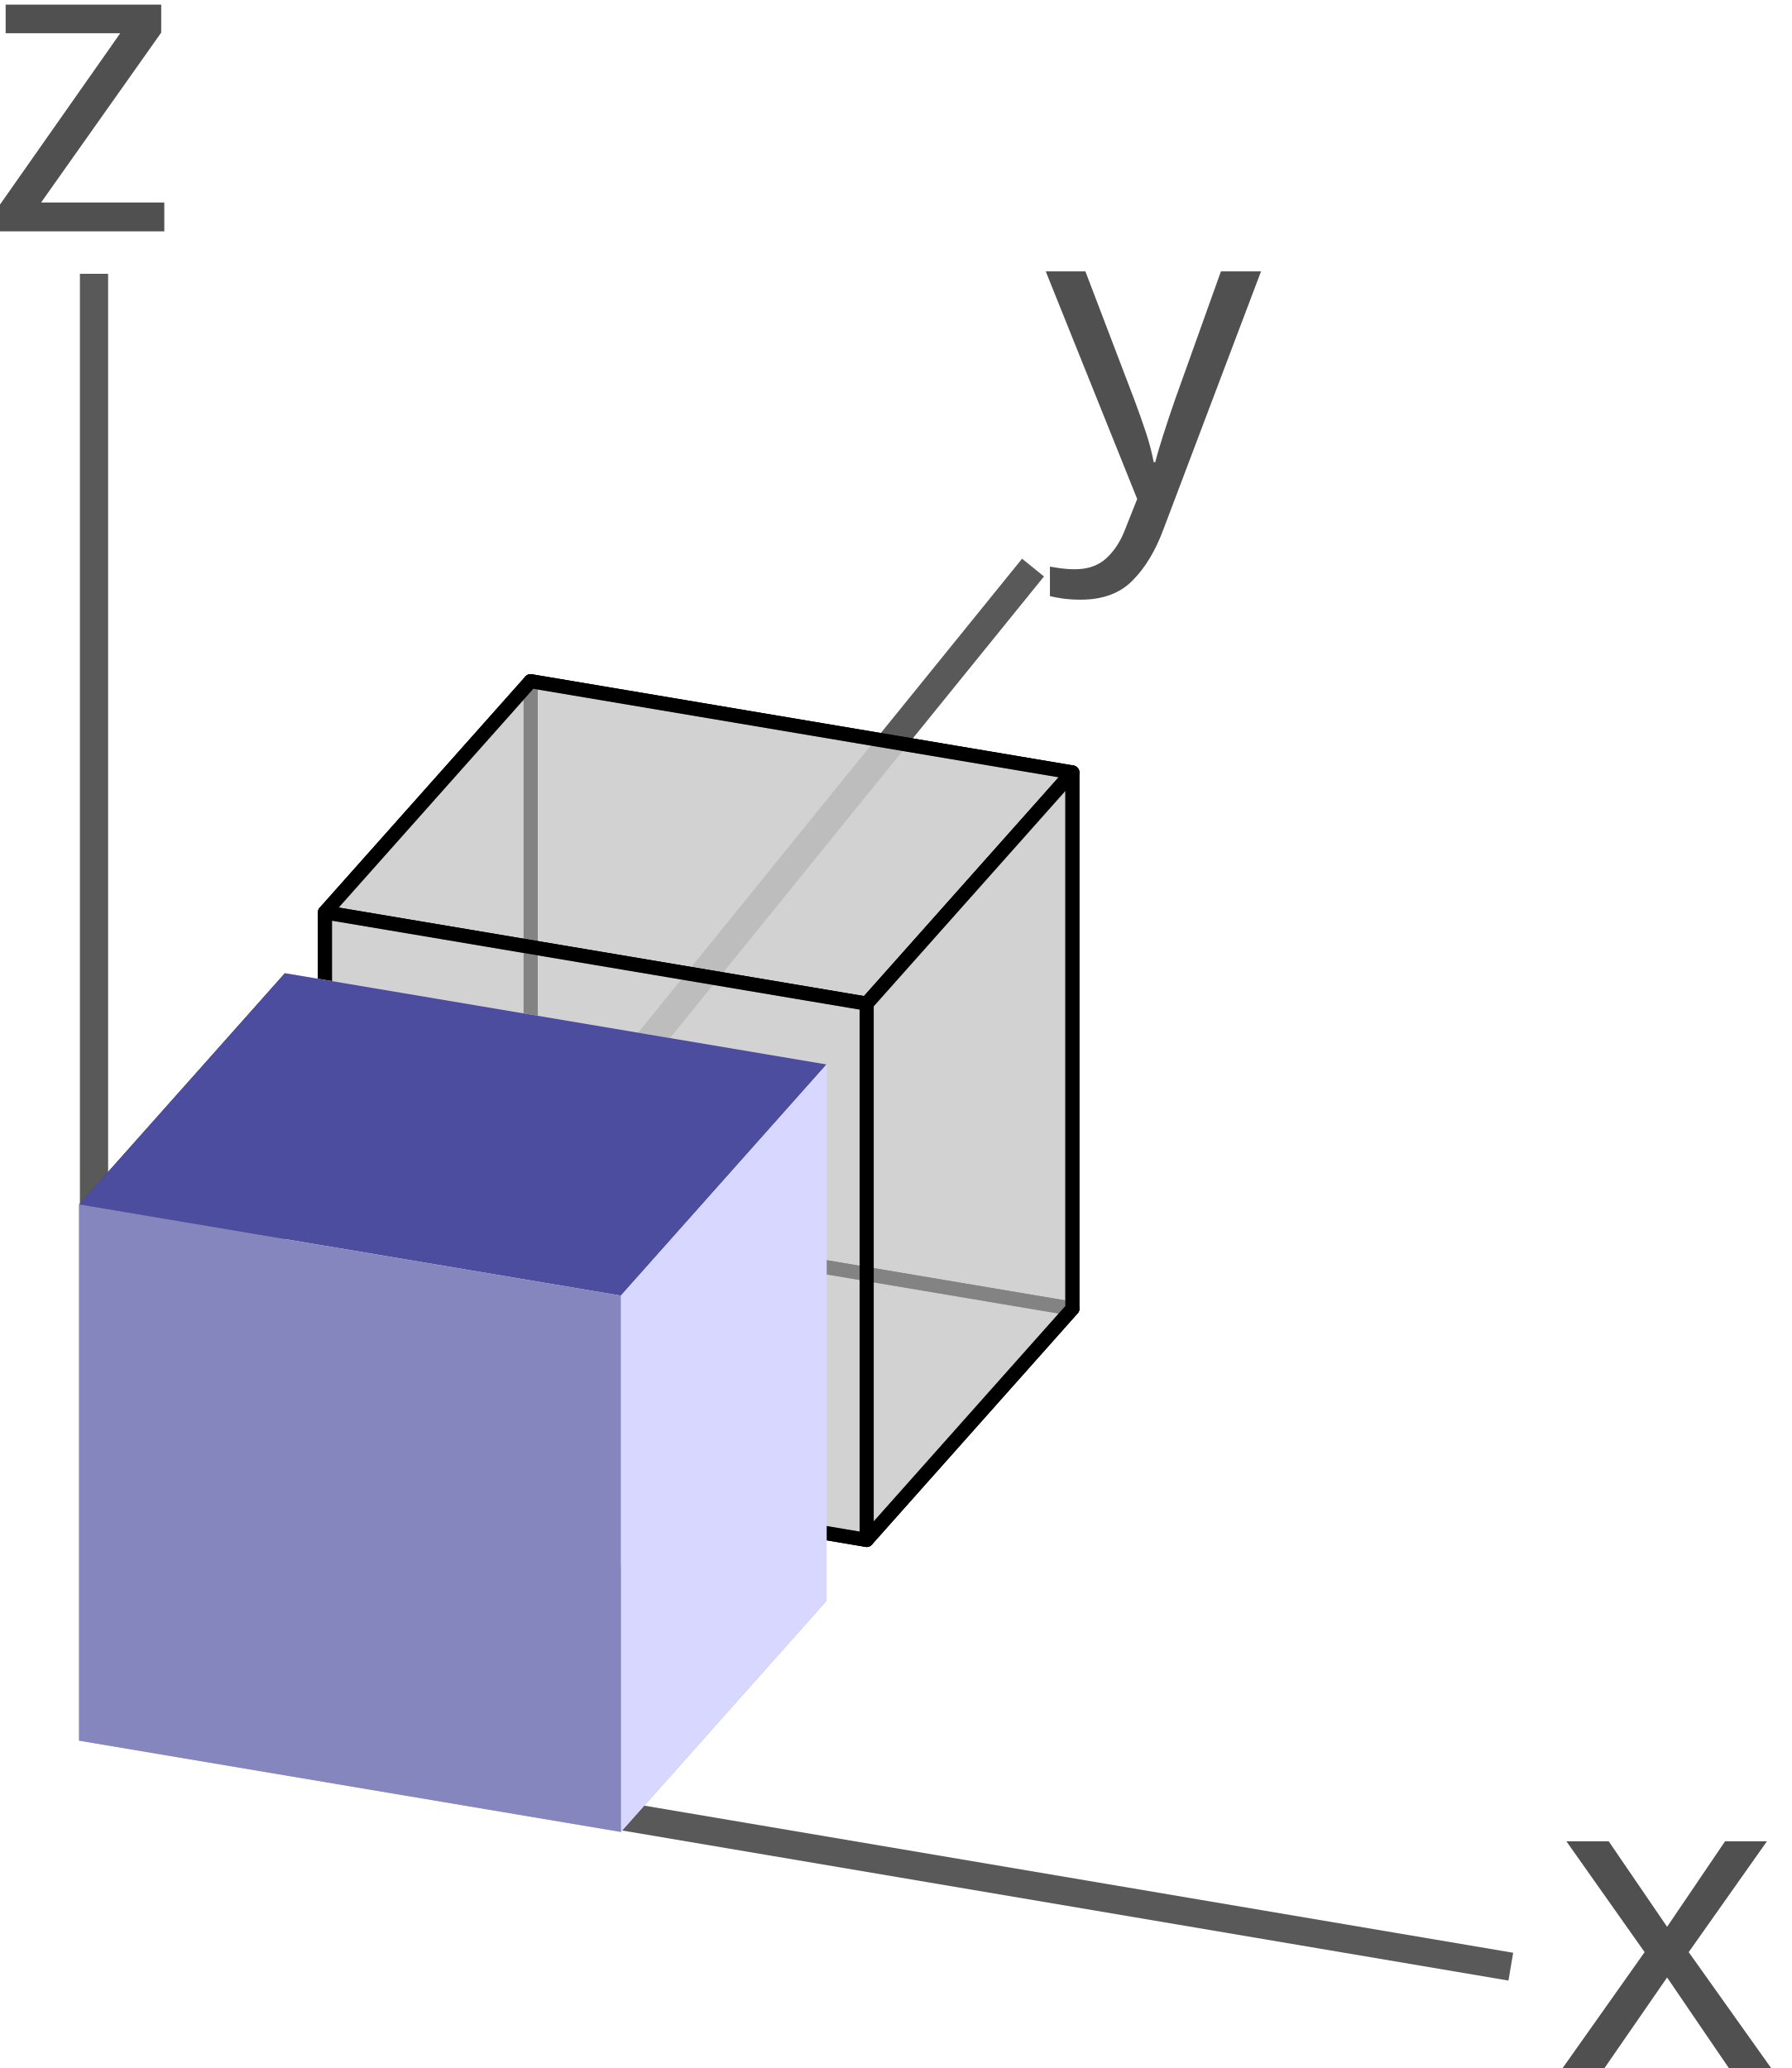
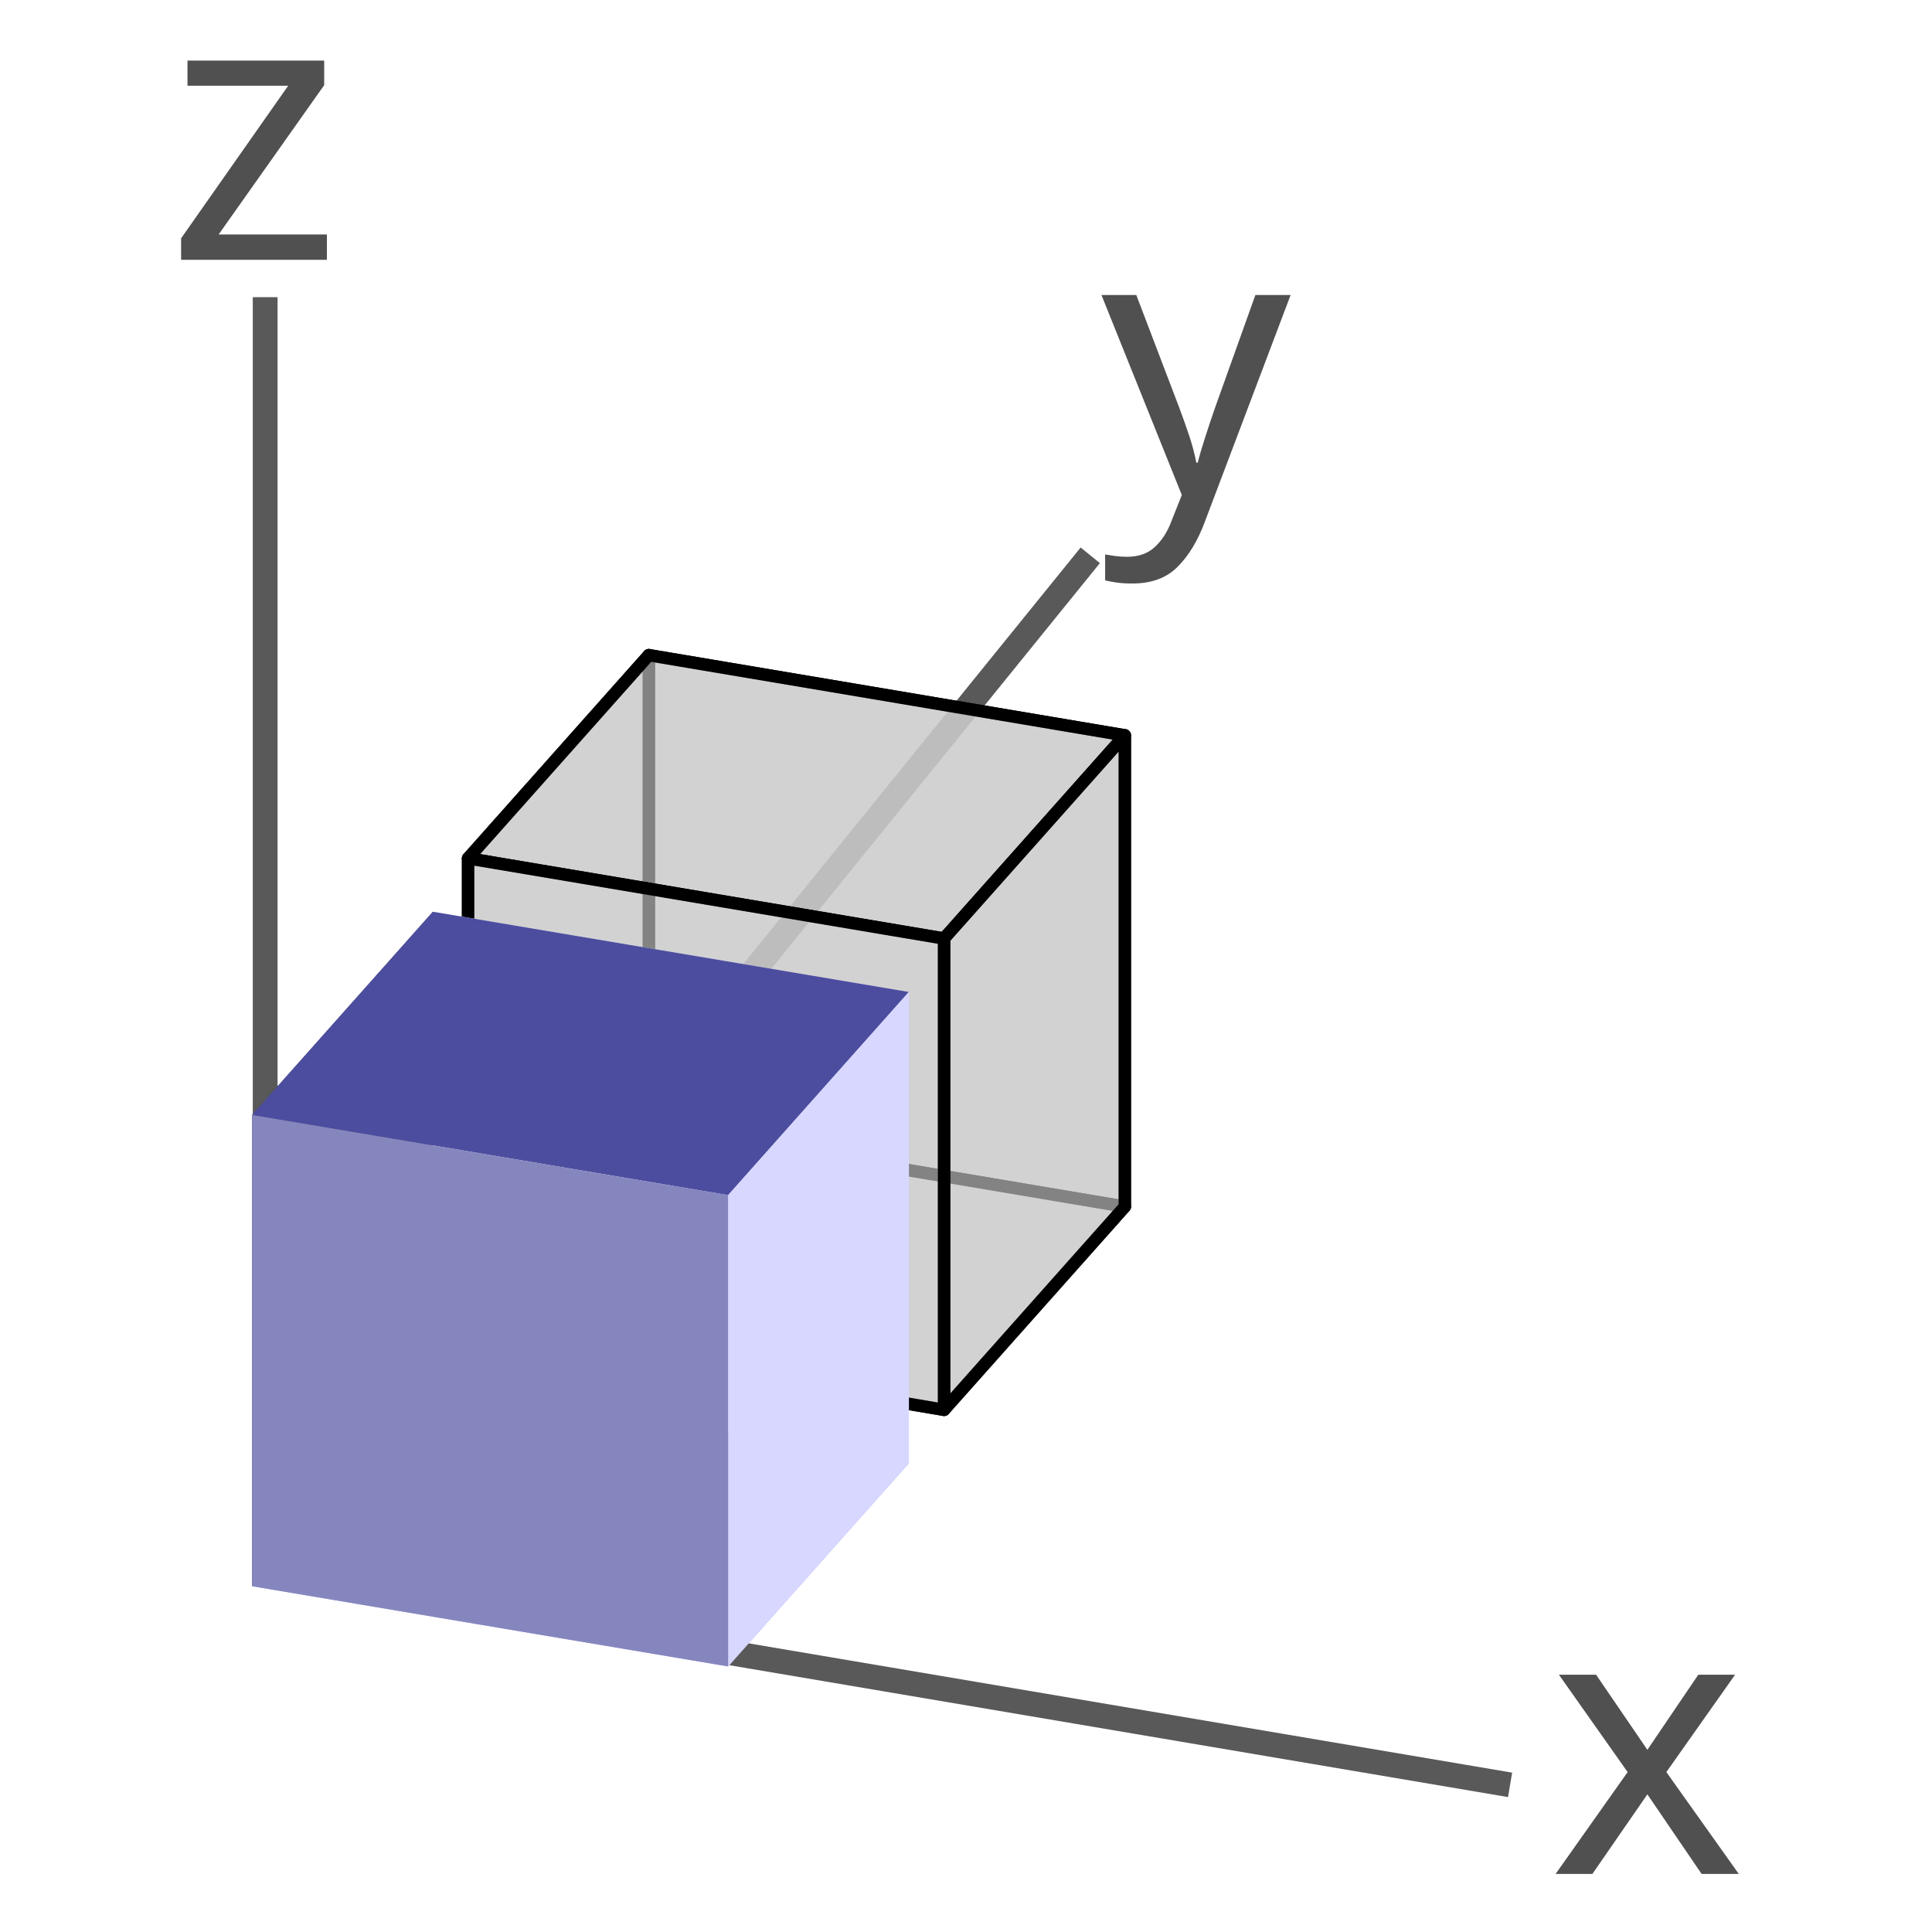
- <svg xmlns="http://www.w3.org/2000/svg" width="35.85mm" height="41.39mm" viewBox="0 0 127.027 146.658" id="svg2" version="1.1">
+ <svg xmlns="http://www.w3.org/2000/svg" width="44mm" height="44mm" viewBox="0 0 155.906 155.906" id="svg2" version="1.1">
  <defs id="defs4">
    <marker style="overflow:visible" id="marker15200" refX="0" refY="0" orient="auto">
-       <path transform="scale(-0.6,-0.6)" d="M 8.719,4.034 -2.207,0.016 8.719,-4.002 c -1.745,2.372 -1.735,5.617 -6e-7,8.035 z" style="fill:#595959;fill-opacity:1;fill-rule:evenodd;stroke:#595959;stroke-width:0.625;stroke-linejoin:round;stroke-opacity:1" id="path15202" />
+       <path transform="scale(-0.6)" d="M 8.719,4.034 -2.207,0.016 8.719,-4.002 c -1.745,2.372 -1.735,5.617 -6e-7,8.035 z" style="fill:#595959;fill-opacity:1;fill-rule:evenodd;stroke:#595959;stroke-width:0.625;stroke-linejoin:round;stroke-opacity:1" id="path15202" />
    </marker>
    <marker style="overflow:visible" id="marker15088" refX="0" refY="0" orient="auto">
-       <path transform="scale(-0.6,-0.6)" d="M 8.719,4.034 -2.207,0.016 8.719,-4.002 c -1.745,2.372 -1.735,5.617 -6e-7,8.035 z" style="fill:#595959;fill-opacity:1;fill-rule:evenodd;stroke:#595959;stroke-width:0.625;stroke-linejoin:round;stroke-opacity:1" id="path15090" />
+       <path transform="scale(-0.6)" d="M 8.719,4.034 -2.207,0.016 8.719,-4.002 c -1.745,2.372 -1.735,5.617 -6e-7,8.035 z" style="fill:#595959;fill-opacity:1;fill-rule:evenodd;stroke:#595959;stroke-width:0.625;stroke-linejoin:round;stroke-opacity:1" id="path15090" />
    </marker>
    <marker style="overflow:visible" id="marker14982" refX="0" refY="0" orient="auto">
-       <path transform="scale(-0.6,-0.6)" d="M 8.719,4.034 -2.207,0.016 8.719,-4.002 c -1.745,2.372 -1.735,5.617 -6e-7,8.035 z" style="fill:#595959;fill-opacity:1;fill-rule:evenodd;stroke:#595959;stroke-width:0.625;stroke-linejoin:round;stroke-opacity:1" id="path14984" />
+       <path transform="scale(-0.6)" d="M 8.719,4.034 -2.207,0.016 8.719,-4.002 c -1.745,2.372 -1.735,5.617 -6e-7,8.035 z" style="fill:#595959;fill-opacity:1;fill-rule:evenodd;stroke:#595959;stroke-width:0.625;stroke-linejoin:round;stroke-opacity:1" id="path14984" />
    </marker>
    <marker orient="auto" refY="0" refX="0" id="marker14634" style="overflow:visible">
-       <path id="path14636" style="fill:#595959;fill-opacity:1;fill-rule:evenodd;stroke:#595959;stroke-width:0.625;stroke-linejoin:round;stroke-opacity:1" d="M 8.719,4.034 -2.207,0.016 8.719,-4.002 c -1.745,2.372 -1.735,5.617 -6e-7,8.035 z" transform="scale(-0.6,-0.6)" />
+       <path id="path14636" style="fill:#595959;fill-opacity:1;fill-rule:evenodd;stroke:#595959;stroke-width:0.625;stroke-linejoin:round;stroke-opacity:1" d="M 8.719,4.034 -2.207,0.016 8.719,-4.002 c -1.745,2.372 -1.735,5.617 -6e-7,8.035 z" transform="scale(-0.6)" />
    </marker>
    <marker style="overflow:visible" id="marker14558" refX="0" refY="0" orient="auto">
-       <path transform="scale(0.6,0.6)" d="M 8.719,4.034 -2.207,0.016 8.719,-4.002 c -1.745,2.372 -1.735,5.617 -6e-7,8.035 z" style="fill:#595959;fill-opacity:1;fill-rule:evenodd;stroke:#595959;stroke-width:0.625;stroke-linejoin:round;stroke-opacity:1" id="path14560" />
+       <path transform="scale(0.6)" d="M 8.719,4.034 -2.207,0.016 8.719,-4.002 c -1.745,2.372 -1.735,5.617 -6e-7,8.035 z" style="fill:#595959;fill-opacity:1;fill-rule:evenodd;stroke:#595959;stroke-width:0.625;stroke-linejoin:round;stroke-opacity:1" id="path14560" />
    </marker>
    <marker orient="auto" refY="0" refX="0" id="Arrow2Mend" style="overflow:visible">
-       <path id="path4172" style="fill-rule:evenodd;stroke-width:0.625;stroke-linejoin:round" d="M 8.719,4.034 -2.207,0.016 8.719,-4.002 c -1.745,2.372 -1.735,5.617 -6e-7,8.035 z" transform="scale(-0.6,-0.6)" />
+       <path id="path4172" style="fill-rule:evenodd;stroke-width:0.625;stroke-linejoin:round" d="M 8.719,4.034 -2.207,0.016 8.719,-4.002 c -1.745,2.372 -1.735,5.617 -6e-7,8.035 z" transform="scale(-0.6)" />
    </marker>
    <marker orient="auto" refY="0" refX="0" id="Arrow1Send" style="overflow:visible">
-       <path id="path4160" d="M 0,0 5,-5 -12.5,0 5,5 0,0 Z" style="fill:#000000;fill-opacity:1;fill-rule:evenodd;stroke:#000000;stroke-width:1pt;stroke-opacity:1" transform="matrix(-0.2,0,0,-0.2,-1.2,0)" />
+       <path id="path4160" d="M 0,0 5,-5 -12.5,0 5,5 Z" style="fill:#000000;fill-opacity:1;fill-rule:evenodd;stroke:#000000;stroke-width:1pt;stroke-opacity:1" transform="matrix(-0.2,0,0,-0.2,-1.2,0)" />
    </marker>
    <marker orient="auto" refY="0" refX="0" id="Arrow1Mend" style="overflow:visible">
-       <path id="path4154" d="M 0,0 5,-5 -12.5,0 5,5 0,0 Z" style="fill:#000000;fill-opacity:1;fill-rule:evenodd;stroke:#000000;stroke-width:1pt;stroke-opacity:1" transform="matrix(-0.4,0,0,-0.4,-4,0)" />
+       <path id="path4154" d="M 0,0 5,-5 -12.5,0 5,5 Z" style="fill:#000000;fill-opacity:1;fill-rule:evenodd;stroke:#000000;stroke-width:1pt;stroke-opacity:1" transform="matrix(-0.4,0,0,-0.4,-4,0)" />
    </marker>
  </defs>
-   <g id="layer1" transform="translate(-401.9054,-400.6175)">
-     <path style="fill:none;fill-rule:evenodd;stroke:#595959;stroke-width:2;stroke-linecap:butt;stroke-linejoin:miter;stroke-miterlimit:4;stroke-dasharray:none;stroke-opacity:1" d="m 408.571,523.076 66.582,-82.207" id="path14094" />
-     <path id="path14092" style="fill:none;fill-rule:evenodd;stroke:#595959;stroke-width:2;stroke-linecap:butt;stroke-linejoin:miter;stroke-miterlimit:4;stroke-dasharray:none;stroke-opacity:1" d="m 408.571,420.036 0,103.04 100.461,17.013" />
-     <text xml:space="preserve" style="color:#000000;font-style:normal;font-variant:normal;font-weight:normal;font-stretch:normal;font-size:15px;line-height:125%;font-family:Stafford;-inkscape-font-specification:Stafford;text-align:start;writing-mode:lr-tb;text-anchor:start;display:inline;overflow:visible;visibility:visible;opacity:1;fill:#505050;fill-opacity:1;fill-rule:nonzero;stroke:none;stroke-width:2;stroke-linecap:butt;stroke-linejoin:miter;stroke-miterlimit:4;stroke-dasharray:none;stroke-dashoffset:0;stroke-opacity:1;marker:none;marker-start:none;marker-mid:none;marker-end:none;enable-background:accumulate" x="512.16" y="547.276" id="text14096">
-       <tspan id="tspan14098" x="512.16" y="547.276" style="font-style:normal;font-variant:normal;font-weight:normal;font-stretch:normal;font-size:30px;font-family:sans-serif;-inkscape-font-specification:sans-serif">x</tspan>
+   <g id="layer1" transform="translate(-401.9054,-391.37)">
+     <path style="fill:none;fill-rule:evenodd;stroke:#595959;stroke-width:2;stroke-linecap:butt;stroke-linejoin:miter;stroke-miterlimit:4;stroke-dasharray:none;stroke-opacity:1" d="m 423.304,518.389 66.582,-82.207" id="path14094" />
+     <path id="path14092" style="fill:none;fill-rule:evenodd;stroke:#595959;stroke-width:2;stroke-linecap:butt;stroke-linejoin:miter;stroke-miterlimit:4;stroke-dasharray:none;stroke-opacity:1" d="M 423.304,415.349 V 518.389 L 523.764,535.402" />
+     <text xml:space="preserve" style="color:#000000;font-style:normal;font-variant:normal;font-weight:normal;font-stretch:normal;line-height:0%;font-family:Stafford;-inkscape-font-specification:Stafford;text-align:start;writing-mode:lr-tb;text-anchor:start;display:inline;overflow:visible;visibility:visible;opacity:1;fill:#505050;fill-opacity:1;fill-rule:nonzero;stroke:none;stroke-width:2;stroke-linecap:butt;stroke-linejoin:miter;stroke-miterlimit:4;stroke-dasharray:none;stroke-dashoffset:0;stroke-opacity:1;marker:none;marker-start:none;marker-mid:none;marker-end:none;enable-background:accumulate" x="526.892" y="542.588" id="text14096">
+       <tspan id="tspan14098" x="526.892" y="542.588" style="font-style:normal;font-variant:normal;font-weight:normal;font-stretch:normal;font-size:30px;line-height:1.25;font-family:sans-serif;-inkscape-font-specification:sans-serif">x</tspan>
    </text>
-     <text id="text14100" y="435.94" x="476.025" style="color:#000000;font-style:normal;font-variant:normal;font-weight:normal;font-stretch:normal;font-size:15px;line-height:125%;font-family:Stafford;-inkscape-font-specification:Stafford;text-align:start;writing-mode:lr-tb;text-anchor:start;display:inline;overflow:visible;visibility:visible;opacity:1;fill:#505050;fill-opacity:1;fill-rule:nonzero;stroke:none;stroke-width:2;stroke-linecap:butt;stroke-linejoin:miter;stroke-miterlimit:4;stroke-dasharray:none;stroke-dashoffset:0;stroke-opacity:1;marker:none;marker-start:none;marker-mid:none;marker-end:none;enable-background:accumulate" xml:space="preserve">
-       <tspan style="font-style:normal;font-variant:normal;font-weight:normal;font-stretch:normal;font-size:30px;font-family:sans-serif;-inkscape-font-specification:sans-serif" y="435.94" x="476.025" id="tspan14102">y</tspan>
+     <text id="text14100" y="431.253" x="490.757" style="color:#000000;font-style:normal;font-variant:normal;font-weight:normal;font-stretch:normal;line-height:0%;font-family:Stafford;-inkscape-font-specification:Stafford;text-align:start;writing-mode:lr-tb;text-anchor:start;display:inline;overflow:visible;visibility:visible;opacity:1;fill:#505050;fill-opacity:1;fill-rule:nonzero;stroke:none;stroke-width:2;stroke-linecap:butt;stroke-linejoin:miter;stroke-miterlimit:4;stroke-dasharray:none;stroke-dashoffset:0;stroke-opacity:1;marker:none;marker-start:none;marker-mid:none;marker-end:none;enable-background:accumulate" xml:space="preserve">
+       <tspan style="font-style:normal;font-variant:normal;font-weight:normal;font-stretch:normal;font-size:30px;line-height:1.25;font-family:sans-serif;-inkscape-font-specification:sans-serif" y="431.253" x="490.757" id="tspan14102">y</tspan>
    </text>
-     <text id="text14104" y="417.024" x="400.616" style="color:#000000;font-style:normal;font-variant:normal;font-weight:normal;font-stretch:normal;font-size:15px;line-height:125%;font-family:Stafford;-inkscape-font-specification:Stafford;text-align:start;writing-mode:lr-tb;text-anchor:start;display:inline;overflow:visible;visibility:visible;opacity:1;fill:#505050;fill-opacity:1;fill-rule:nonzero;stroke:none;stroke-width:2;stroke-linecap:butt;stroke-linejoin:miter;stroke-miterlimit:4;stroke-dasharray:none;stroke-dashoffset:0;stroke-opacity:1;marker:none;marker-start:none;marker-mid:none;marker-end:none;enable-background:accumulate" xml:space="preserve">
-       <tspan style="font-style:normal;font-variant:normal;font-weight:normal;font-stretch:normal;font-size:30px;font-family:sans-serif;-inkscape-font-specification:sans-serif" y="417.024" x="400.616" id="tspan14106">z</tspan>
+     <text id="text14104" y="412.336" x="415.348" style="color:#000000;font-style:normal;font-variant:normal;font-weight:normal;font-stretch:normal;line-height:0%;font-family:Stafford;-inkscape-font-specification:Stafford;text-align:start;writing-mode:lr-tb;text-anchor:start;display:inline;overflow:visible;visibility:visible;opacity:1;fill:#505050;fill-opacity:1;fill-rule:nonzero;stroke:none;stroke-width:2;stroke-linecap:butt;stroke-linejoin:miter;stroke-miterlimit:4;stroke-dasharray:none;stroke-dashoffset:0;stroke-opacity:1;marker:none;marker-start:none;marker-mid:none;marker-end:none;enable-background:accumulate" xml:space="preserve">
+       <tspan style="font-style:normal;font-variant:normal;font-weight:normal;font-stretch:normal;font-size:30px;line-height:1.25;font-family:sans-serif;-inkscape-font-specification:sans-serif" y="412.336" x="415.348" id="tspan14106">z</tspan>
    </text>
-     <g id="g14108" style="color:#000000;display:inline;overflow:visible;visibility:visible;opacity:1;fill:#cccccc;fill-opacity:0.642;fill-rule:nonzero;stroke:#000000;stroke-width:2;stroke-linecap:butt;stroke-linejoin:miter;stroke-miterlimit:4;stroke-dasharray:none;stroke-dashoffset:0;stroke-opacity:1;marker:none;marker-start:none;marker-mid:none;marker-end:none;enable-background:accumulate">
-       <path d="m 439.532,448.925 38.41,6.472 0,38.033 -38.41,-6.472 z" style="fill:#cccccc;fill-opacity:0.642;fill-rule:evenodd;stroke:#000000;stroke-width:1px;stroke-linecap:butt;stroke-linejoin:round;stroke-opacity:1" id="path4314" />
-       <path d="m 424.946,465.321 0,38.033 14.586,-16.396 0,-38.033 z" style="fill:#cccccc;fill-opacity:0.642;fill-rule:evenodd;stroke:#000000;stroke-width:1px;stroke-linecap:butt;stroke-linejoin:round;stroke-opacity:1" id="path4316" />
+     <g id="g14108" style="color:#000000;display:inline;overflow:visible;visibility:visible;opacity:1;fill:#cccccc;fill-opacity:0.642;fill-rule:nonzero;stroke:#000000;stroke-width:2;stroke-linecap:butt;stroke-linejoin:miter;stroke-miterlimit:4;stroke-dasharray:none;stroke-dashoffset:0;stroke-opacity:1;marker:none;marker-start:none;marker-mid:none;marker-end:none;enable-background:accumulate" transform="translate(14.73214,-4.6875)">
+       <path d="m 439.532,448.925 38.41,6.472 v 38.033 l -38.41,-6.472 z" style="fill:#cccccc;fill-opacity:0.642;fill-rule:evenodd;stroke:#000000;stroke-width:1px;stroke-linecap:butt;stroke-linejoin:round;stroke-opacity:1" id="path4314" />
+       <path d="m 424.946,465.321 v 38.033 l 14.586,-16.396 v -38.033 z" style="fill:#cccccc;fill-opacity:0.642;fill-rule:evenodd;stroke:#000000;stroke-width:1px;stroke-linecap:butt;stroke-linejoin:round;stroke-opacity:1" id="path4316" />
      <path d="m 424.946,503.354 38.41,6.472 14.586,-16.396 -38.41,-6.472 z" style="fill:#cccccc;fill-opacity:0.642;fill-rule:evenodd;stroke:#000000;stroke-width:1px;stroke-linecap:butt;stroke-linejoin:round;stroke-opacity:1" id="path4318" />
      <path d="m 424.946,465.321 38.41,6.472 14.586,-16.396 -38.41,-6.472 z" style="fill:#cccccc;fill-opacity:0.642;fill-rule:evenodd;stroke:#000000;stroke-width:1px;stroke-linecap:butt;stroke-linejoin:round;stroke-opacity:1" id="path4320" />
-       <path d="m 463.356,471.793 0,38.033 14.586,-16.396 0,-38.033 z" style="fill:#cccccc;fill-opacity:0.642;fill-rule:evenodd;stroke:#000000;stroke-width:1px;stroke-linecap:butt;stroke-linejoin:round;stroke-opacity:1" id="path4322" />
-       <path d="m 424.946,465.321 38.41,6.472 0,38.033 -38.41,-6.472 z" style="fill:#cccccc;fill-opacity:0.642;fill-rule:evenodd;stroke:#000000;stroke-width:1px;stroke-linecap:butt;stroke-linejoin:round;stroke-opacity:1" id="path4324" />
+       <path d="m 463.356,471.793 v 38.033 l 14.586,-16.396 v -38.033 z" style="fill:#cccccc;fill-opacity:0.642;fill-rule:evenodd;stroke:#000000;stroke-width:1px;stroke-linecap:butt;stroke-linejoin:round;stroke-opacity:1" id="path4322" />
+       <path d="m 424.946,465.321 38.41,6.472 v 38.033 l -38.41,-6.472 z" style="fill:#cccccc;fill-opacity:0.642;fill-rule:evenodd;stroke:#000000;stroke-width:1px;stroke-linecap:butt;stroke-linejoin:round;stroke-opacity:1" id="path4324" />
    </g>
-     <g id="g14122" style="color:#000000;display:inline;overflow:visible;visibility:visible;opacity:1;fill:#505050;fill-opacity:1;fill-rule:nonzero;stroke:none;stroke-width:2;stroke-linecap:butt;stroke-linejoin:miter;stroke-miterlimit:4;stroke-dasharray:none;stroke-dashoffset:0;stroke-opacity:1;marker:none;marker-start:none;marker-mid:none;marker-end:none;enable-background:accumulate">
-       <path d="m 422.107,469.633 38.41,6.472 0,38.033 -38.41,-6.472 z" style="fill:#e9e9ff;fill-rule:evenodd;stroke:none;stroke-width:1px;stroke-linecap:butt;stroke-linejoin:round;stroke-opacity:1" id="path4300" />
-       <path d="m 407.52,486.029 0,38.033 14.586,-16.396 0,-38.033 z" style="fill:#353564;fill-rule:evenodd;stroke:none;stroke-width:1px;stroke-linecap:butt;stroke-linejoin:round;stroke-opacity:1" id="path4302" />
+     <g id="g14122" style="color:#000000;display:inline;overflow:visible;visibility:visible;opacity:1;fill:#505050;fill-opacity:1;fill-rule:nonzero;stroke:none;stroke-width:2;stroke-linecap:butt;stroke-linejoin:miter;stroke-miterlimit:4;stroke-dasharray:none;stroke-dashoffset:0;stroke-opacity:1;marker:none;marker-start:none;marker-mid:none;marker-end:none;enable-background:accumulate" transform="translate(14.73214,-4.6875)">
+       <path d="m 422.107,469.633 38.41,6.472 v 38.033 l -38.41,-6.472 z" style="fill:#e9e9ff;fill-rule:evenodd;stroke:none;stroke-width:1px;stroke-linecap:butt;stroke-linejoin:round;stroke-opacity:1" id="path4300" />
+       <path d="m 407.52,486.029 v 38.033 l 14.586,-16.396 v -38.033 z" style="fill:#353564;fill-rule:evenodd;stroke:none;stroke-width:1px;stroke-linecap:butt;stroke-linejoin:round;stroke-opacity:1" id="path4302" />
      <path d="m 407.52,524.063 38.41,6.472 14.586,-16.396 -38.41,-6.472 z" style="fill:#afafde;fill-rule:evenodd;stroke:none;stroke-width:1px;stroke-linecap:butt;stroke-linejoin:round;stroke-opacity:1" id="path4304" />
      <path d="m 407.52,486.029 38.41,6.472 14.586,-16.396 -38.41,-6.472 z" style="fill:#4d4d9f;fill-rule:evenodd;stroke:none;stroke-width:1px;stroke-linecap:butt;stroke-linejoin:round;stroke-opacity:1" id="path4306" />
-       <path d="m 445.931,492.501 0,38.033 14.586,-16.396 0,-38.033 z" style="fill:#d7d7ff;fill-rule:evenodd;stroke:none;stroke-width:1px;stroke-linecap:butt;stroke-linejoin:round;stroke-opacity:1" id="path4308" />
-       <path d="m 407.52,486.029 38.41,6.472 0,38.033 -38.41,-6.472 z" style="fill:#8686bf;fill-rule:evenodd;stroke:none;stroke-width:1px;stroke-linecap:butt;stroke-linejoin:round;stroke-opacity:1" id="path4310" />
+       <path d="m 445.931,492.501 v 38.033 l 14.586,-16.396 v -38.033 z" style="fill:#d7d7ff;fill-rule:evenodd;stroke:none;stroke-width:1px;stroke-linecap:butt;stroke-linejoin:round;stroke-opacity:1" id="path4308" />
+       <path d="m 407.52,486.029 38.41,6.472 v 38.033 l -38.41,-6.472 z" style="fill:#8686bf;fill-rule:evenodd;stroke:none;stroke-width:1px;stroke-linecap:butt;stroke-linejoin:round;stroke-opacity:1" id="path4310" />
    </g>
  </g>
</svg>
